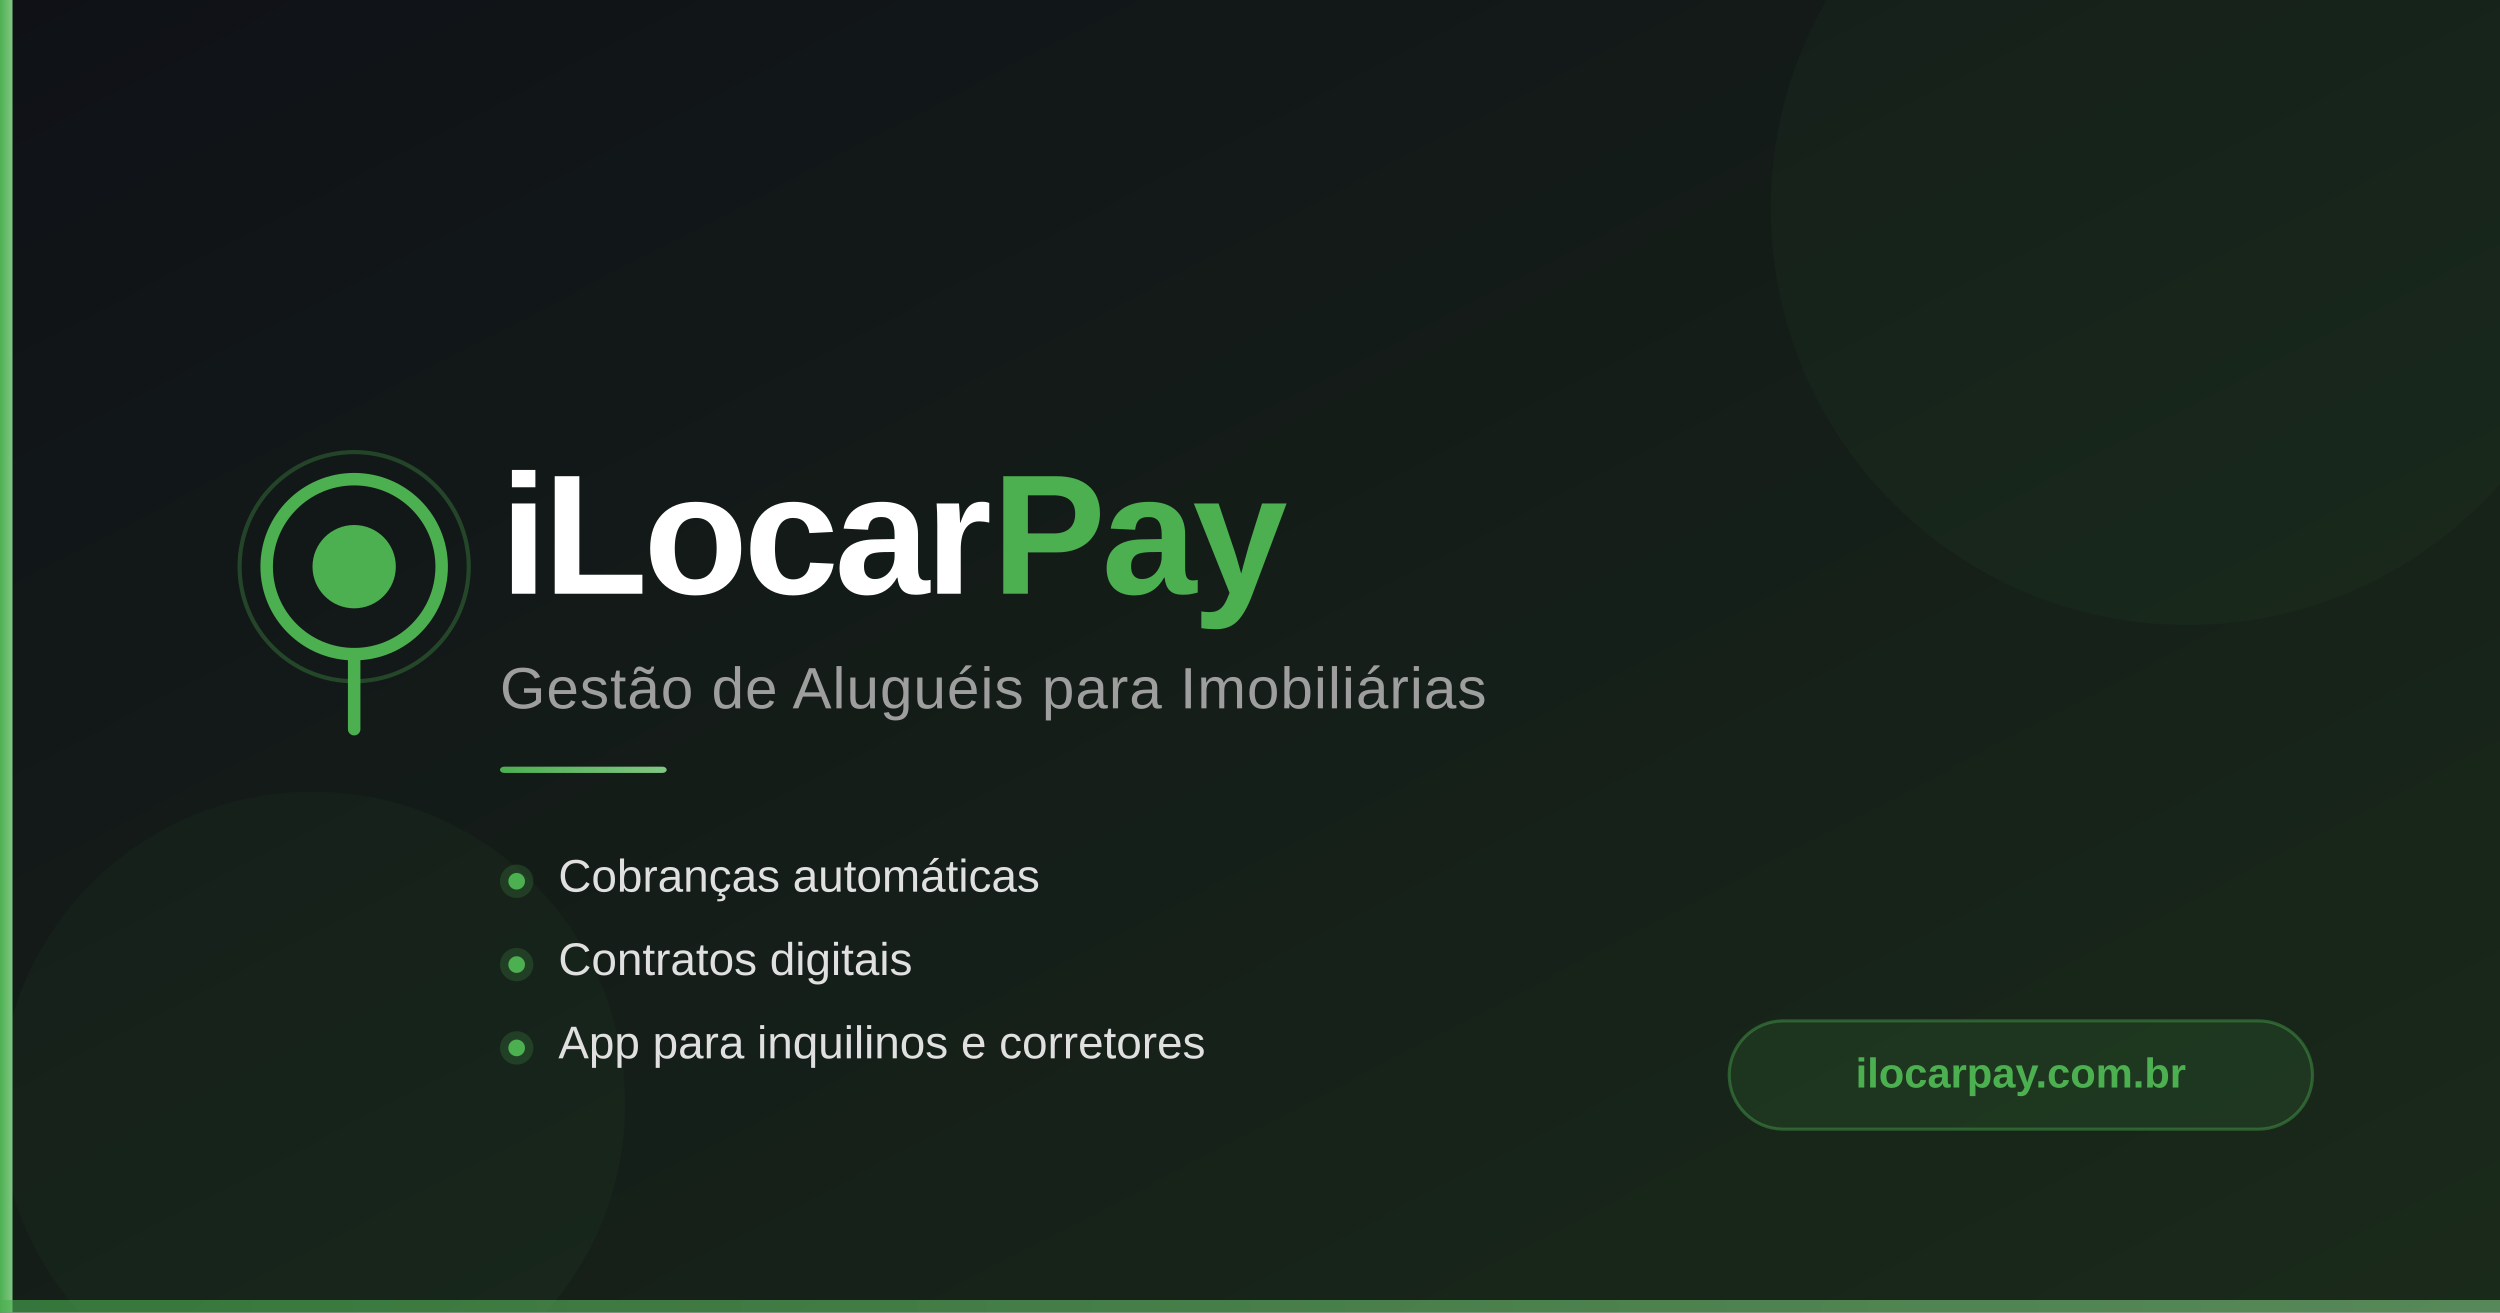
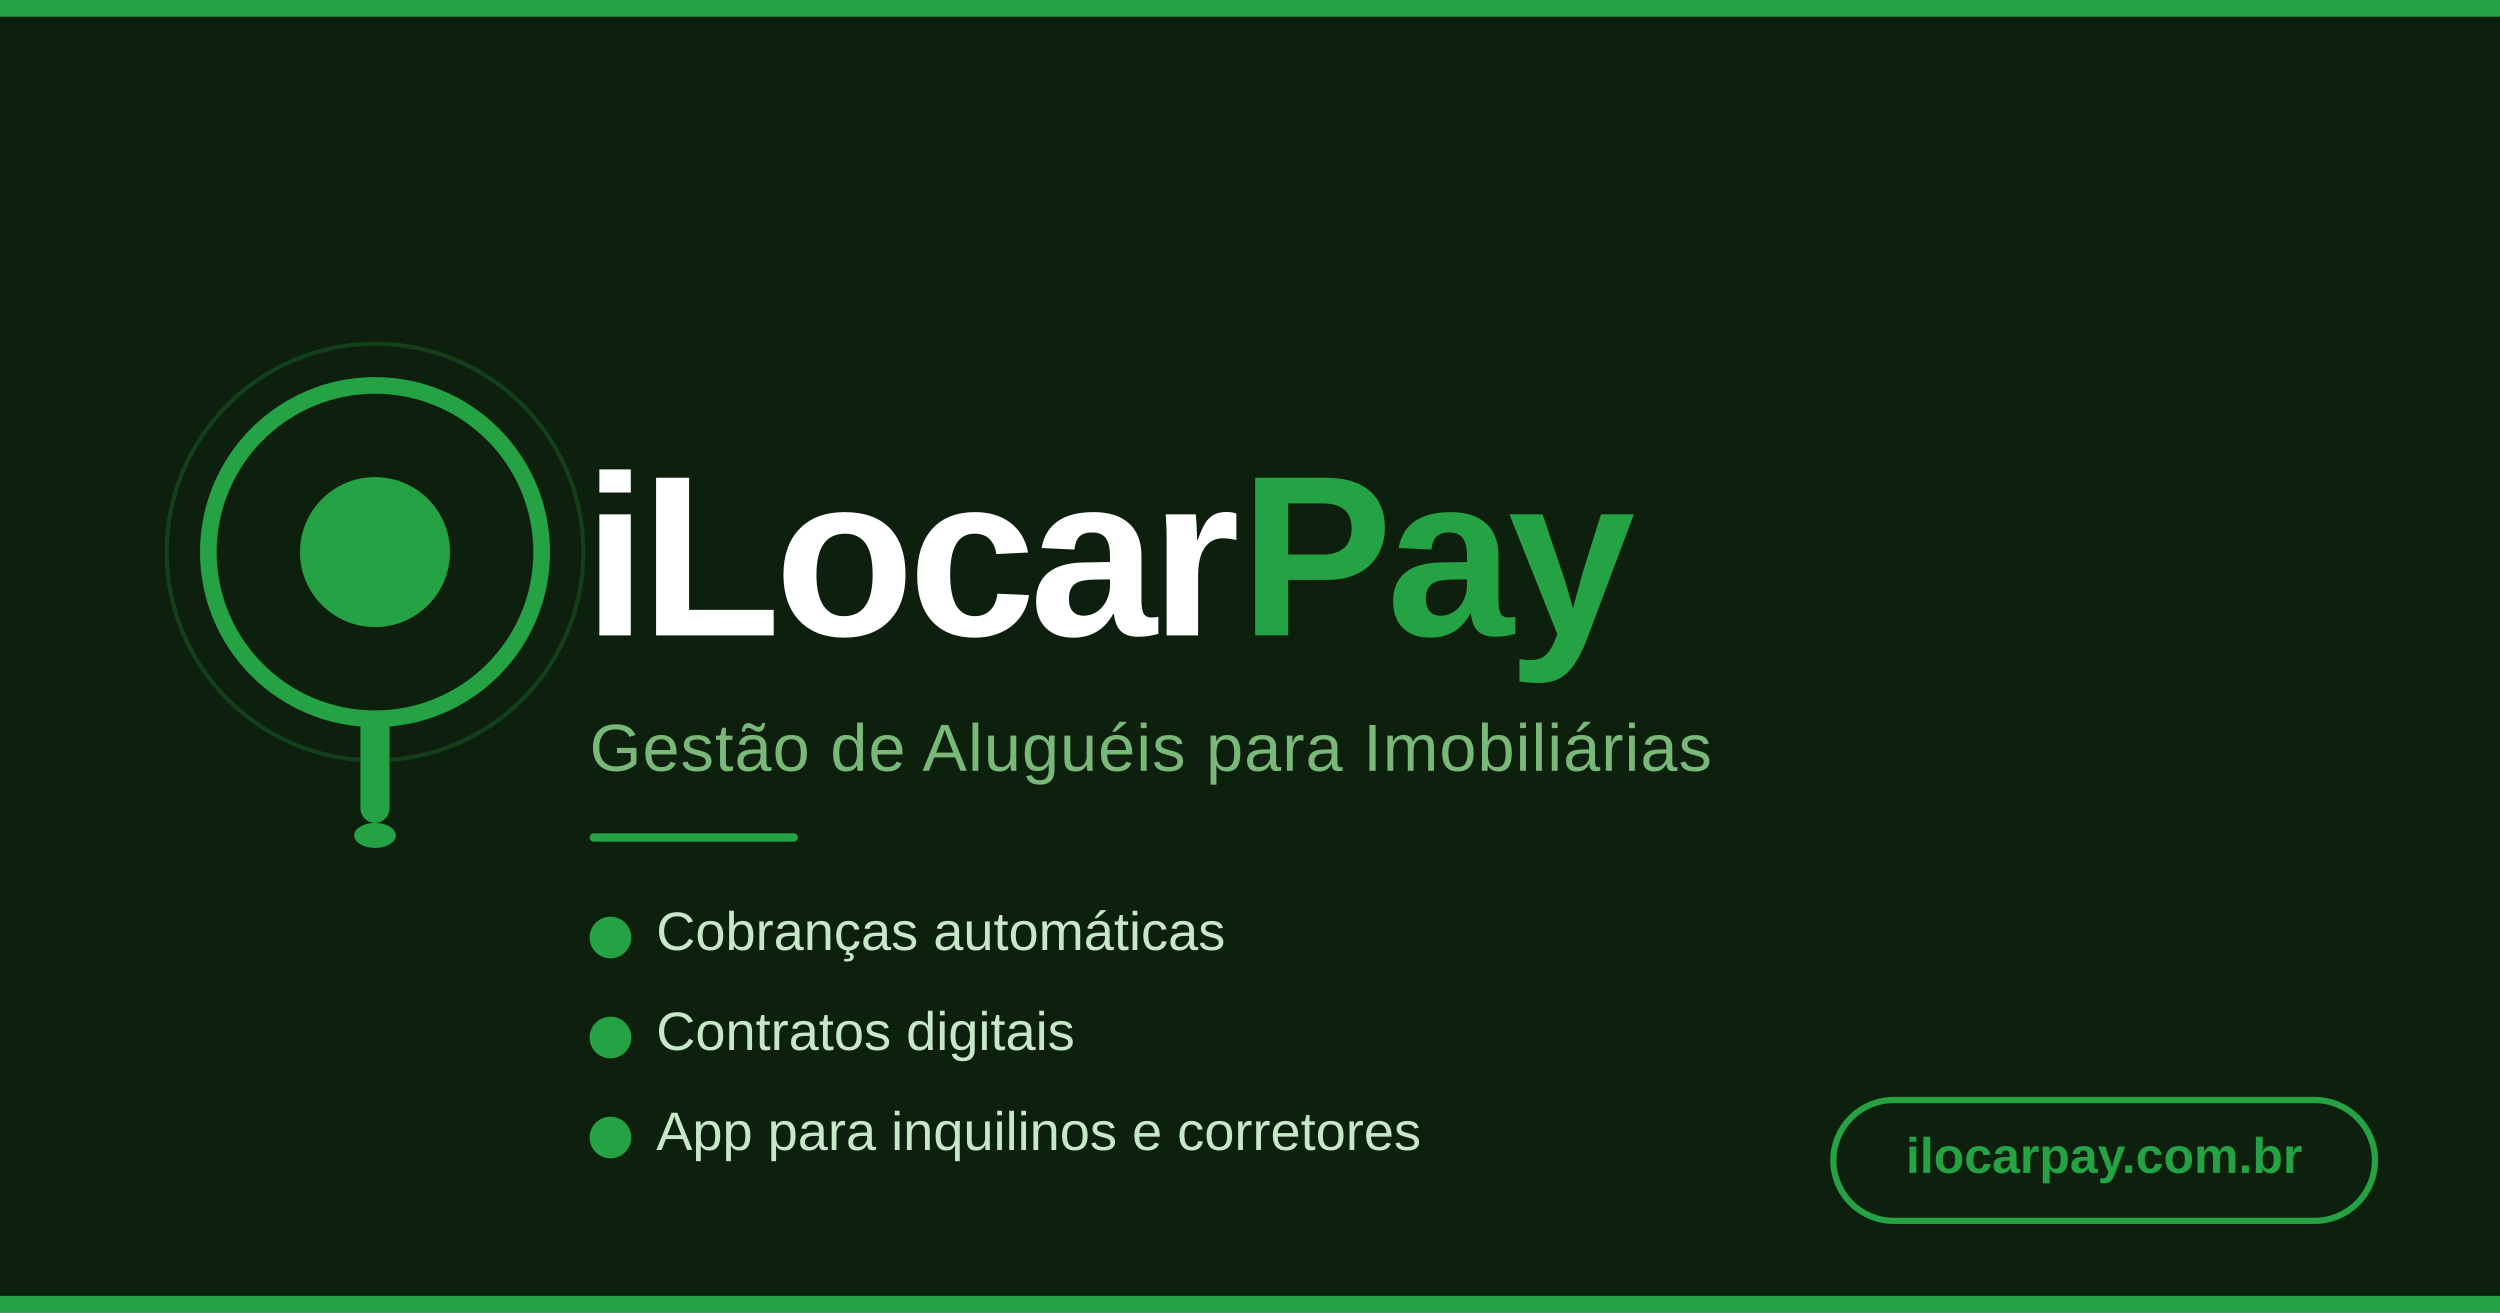
<svg xmlns="http://www.w3.org/2000/svg" width="1200" height="630" viewBox="0 0 1200 630">
-   <defs>
-     <linearGradient id="bg" x1="0%" y1="0%" x2="100%" y2="100%">
-       <stop offset="0%" style="stop-color:#0f1117" />
-       <stop offset="100%" style="stop-color:#1a2a1a" />
-     </linearGradient>
-     <linearGradient id="accent" x1="0%" y1="0%" x2="100%" y2="0%">
-       <stop offset="0%" style="stop-color:#4CAF50" />
-       <stop offset="100%" style="stop-color:#81C784" />
-     </linearGradient>
-   </defs>
-   <rect width="1200" height="630" fill="url(#bg)" />
-   <circle cx="1050" cy="100" r="200" fill="#4CAF50" opacity="0.04" />
-   <circle cx="150" cy="530" r="150" fill="#4CAF50" opacity="0.04" />
-   <rect x="0" y="0" width="6" height="630" fill="url(#accent)" />
-   <g transform="translate(100, 210)">
-     <ellipse cx="70" cy="62" rx="42" ry="42" fill="none" stroke="#4CAF50" stroke-width="6" />
-     <ellipse cx="70" cy="62" rx="20" ry="20" fill="#4CAF50" />
-     <line x1="70" y1="104" x2="70" y2="140" stroke="#4CAF50" stroke-width="6" stroke-linecap="round" />
-     <circle cx="70" cy="62" r="55" fill="none" stroke="#4CAF50" stroke-width="2" opacity="0.3" />
+   <rect width="1200" height="630" fill="#0d1f0d" />
+   <rect x="0" y="0" width="1200" height="8" fill="#25a244" />
+   <rect x="0" y="622" width="1200" height="8" fill="#25a244" />
+   <g transform="translate(90, 175)">
+     <circle cx="90" cy="90" r="80" fill="none" stroke="#25a244" stroke-width="8" />
+     <circle cx="90" cy="90" r="36" fill="#25a244" />
+     <rect x="83" y="168" width="14" height="52" rx="7" fill="#25a244" />
+     <ellipse cx="90" cy="226" rx="10" ry="6" fill="#25a244" />
+     <circle cx="90" cy="90" r="100" fill="none" stroke="#25a244" stroke-width="2" opacity="0.25" />
  </g>
-   <text x="240" y="285" font-family="Arial, sans-serif" font-weight="700" font-size="82" fill="white" letter-spacing="-2">iLocar<tspan fill="#4CAF50">Pay</tspan>
+   <text x="280" y="305" font-family="Arial Black, Arial, sans-serif" font-weight="900" font-size="110" fill="#ffffff" letter-spacing="-3">iLocar<tspan fill="#25a244">Pay</tspan>
  </text>
-   <text x="240" y="340" font-family="Arial, sans-serif" font-weight="400" font-size="28" fill="#9E9E9E" letter-spacing="0.5">Gestão de Aluguéis para Imobiliárias</text>
-   <rect x="240" y="368" width="80" height="3" fill="url(#accent)" rx="2" />
-   <g transform="translate(240, 415)">
-     <circle cx="8" cy="8" r="8" fill="#4CAF50" opacity="0.2" />
-     <circle cx="8" cy="8" r="4" fill="#4CAF50" />
-     <text x="28" y="13" font-family="Arial, sans-serif" font-size="22" fill="#E0E0E0">Cobranças automáticas</text>
+   <text x="283" y="370" font-family="Arial, sans-serif" font-weight="400" font-size="32" fill="#7ab87a" letter-spacing="0.5">Gestão de Aluguéis para Imobiliárias</text>
+   <rect x="283" y="400" width="100" height="4" fill="#25a244" rx="2" />
+   <g transform="translate(283, 440)">
+     <circle cx="10" cy="10" r="10" fill="#25a244" />
+     <text x="32" y="16" font-family="Arial, sans-serif" font-size="26" fill="#c8e6c8">Cobranças automáticas</text>
  </g>
-   <g transform="translate(240, 455)">
-     <circle cx="8" cy="8" r="8" fill="#4CAF50" opacity="0.2" />
-     <circle cx="8" cy="8" r="4" fill="#4CAF50" />
-     <text x="28" y="13" font-family="Arial, sans-serif" font-size="22" fill="#E0E0E0">Contratos digitais</text>
+   <g transform="translate(283, 488)">
+     <circle cx="10" cy="10" r="10" fill="#25a244" />
+     <text x="32" y="16" font-family="Arial, sans-serif" font-size="26" fill="#c8e6c8">Contratos digitais</text>
  </g>
-   <g transform="translate(240, 495)">
-     <circle cx="8" cy="8" r="8" fill="#4CAF50" opacity="0.2" />
-     <circle cx="8" cy="8" r="4" fill="#4CAF50" />
-     <text x="28" y="13" font-family="Arial, sans-serif" font-size="22" fill="#E0E0E0">App para inquilinos e corretores</text>
+   <g transform="translate(283, 536)">
+     <circle cx="10" cy="10" r="10" fill="#25a244" />
+     <text x="32" y="16" font-family="Arial, sans-serif" font-size="26" fill="#c8e6c8">App para inquilinos e corretores</text>
  </g>
-   <rect x="830" y="490" width="280" height="52" rx="26" fill="#4CAF50" opacity="0.12" />
-   <rect x="830" y="490" width="280" height="52" rx="26" fill="none" stroke="#4CAF50" stroke-width="1.5" opacity="0.4" />
-   <text x="970" y="522" font-family="Arial, sans-serif" font-size="20" fill="#4CAF50" text-anchor="middle" font-weight="600">ilocarpay.com.br</text>
-   <rect x="0" y="624" width="1200" height="6" fill="url(#accent)" opacity="0.6" />
+   <rect x="880" y="528" width="260" height="58" rx="29" fill="none" stroke="#25a244" stroke-width="3" />
+   <text x="1010" y="563" font-family="Arial, sans-serif" font-weight="700" font-size="24" fill="#25a244" text-anchor="middle">ilocarpay.com.br</text>
</svg>
